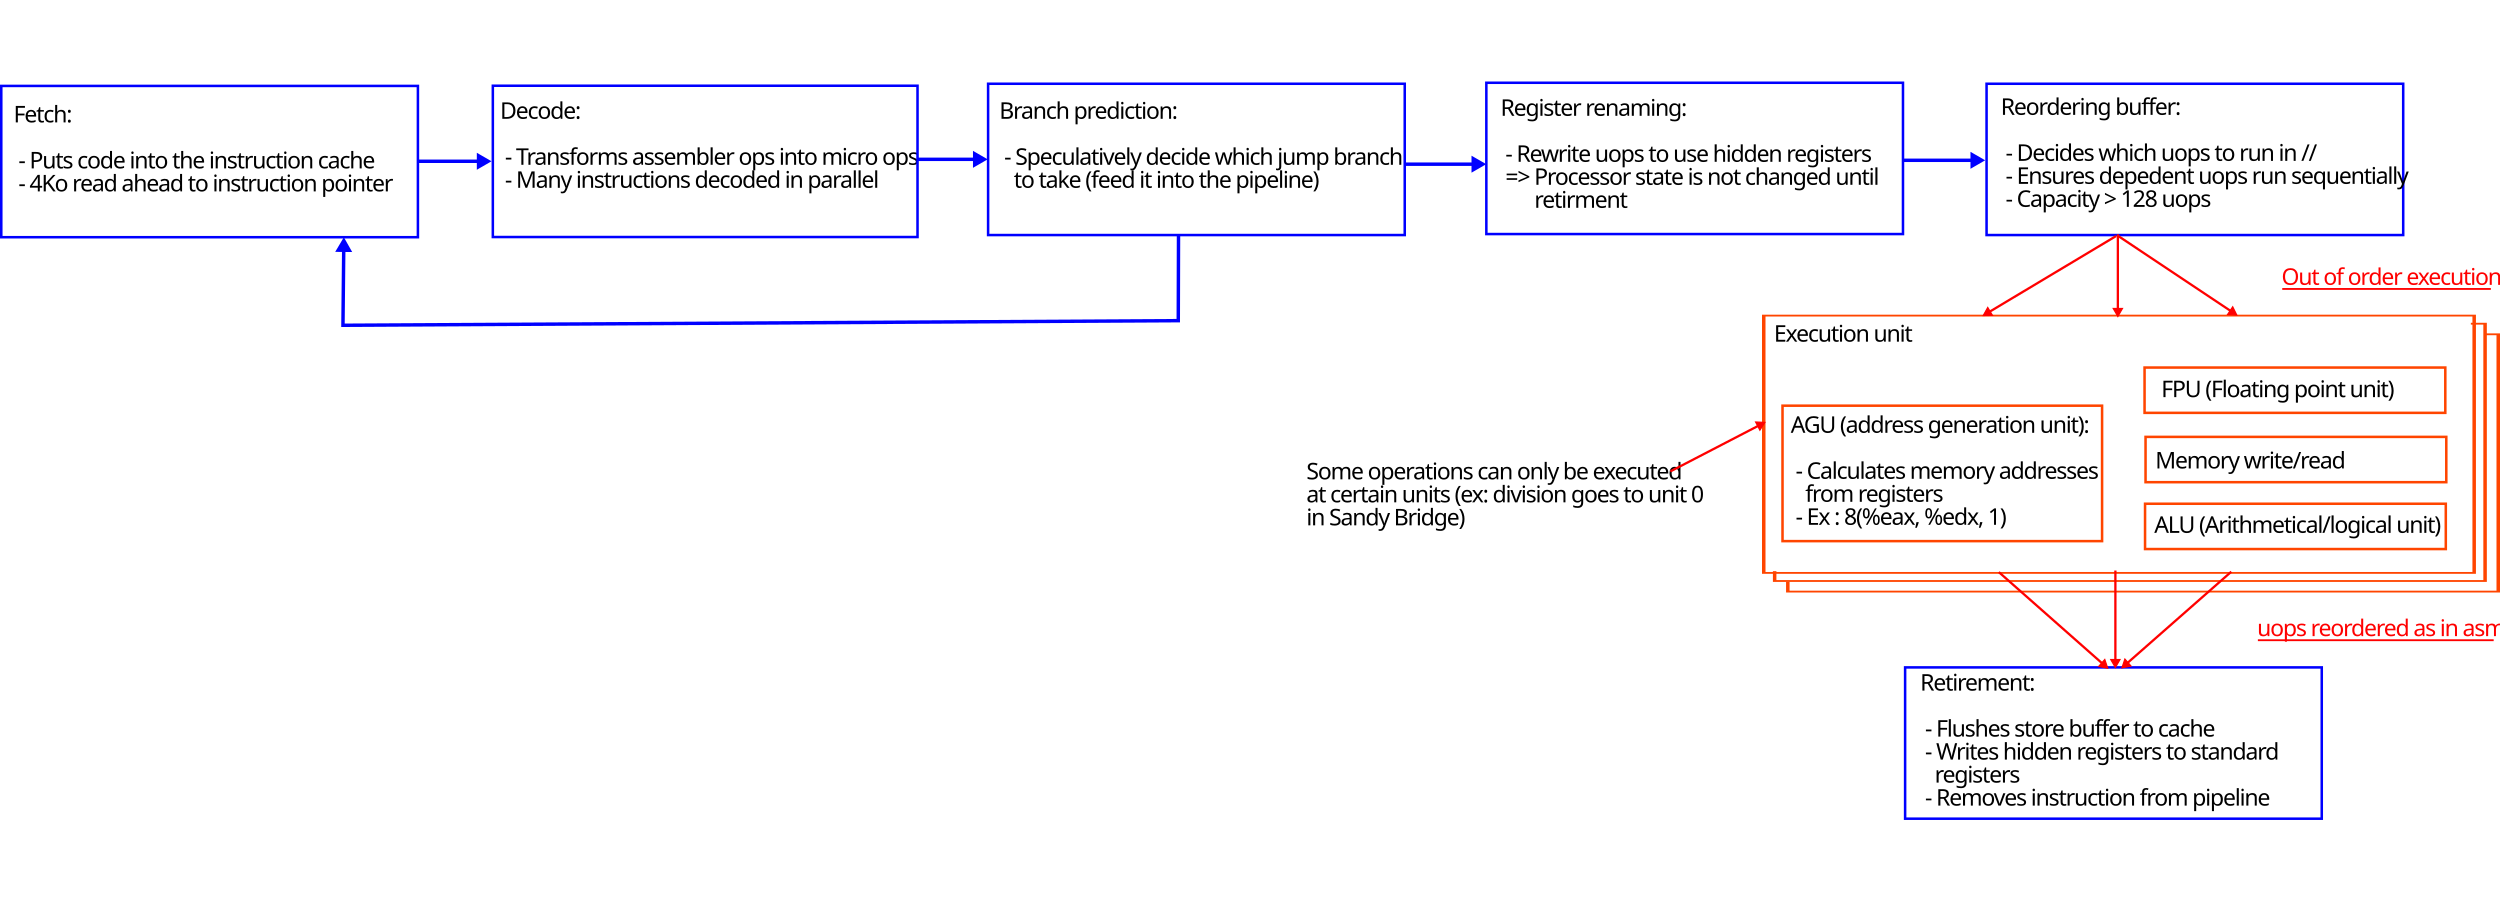
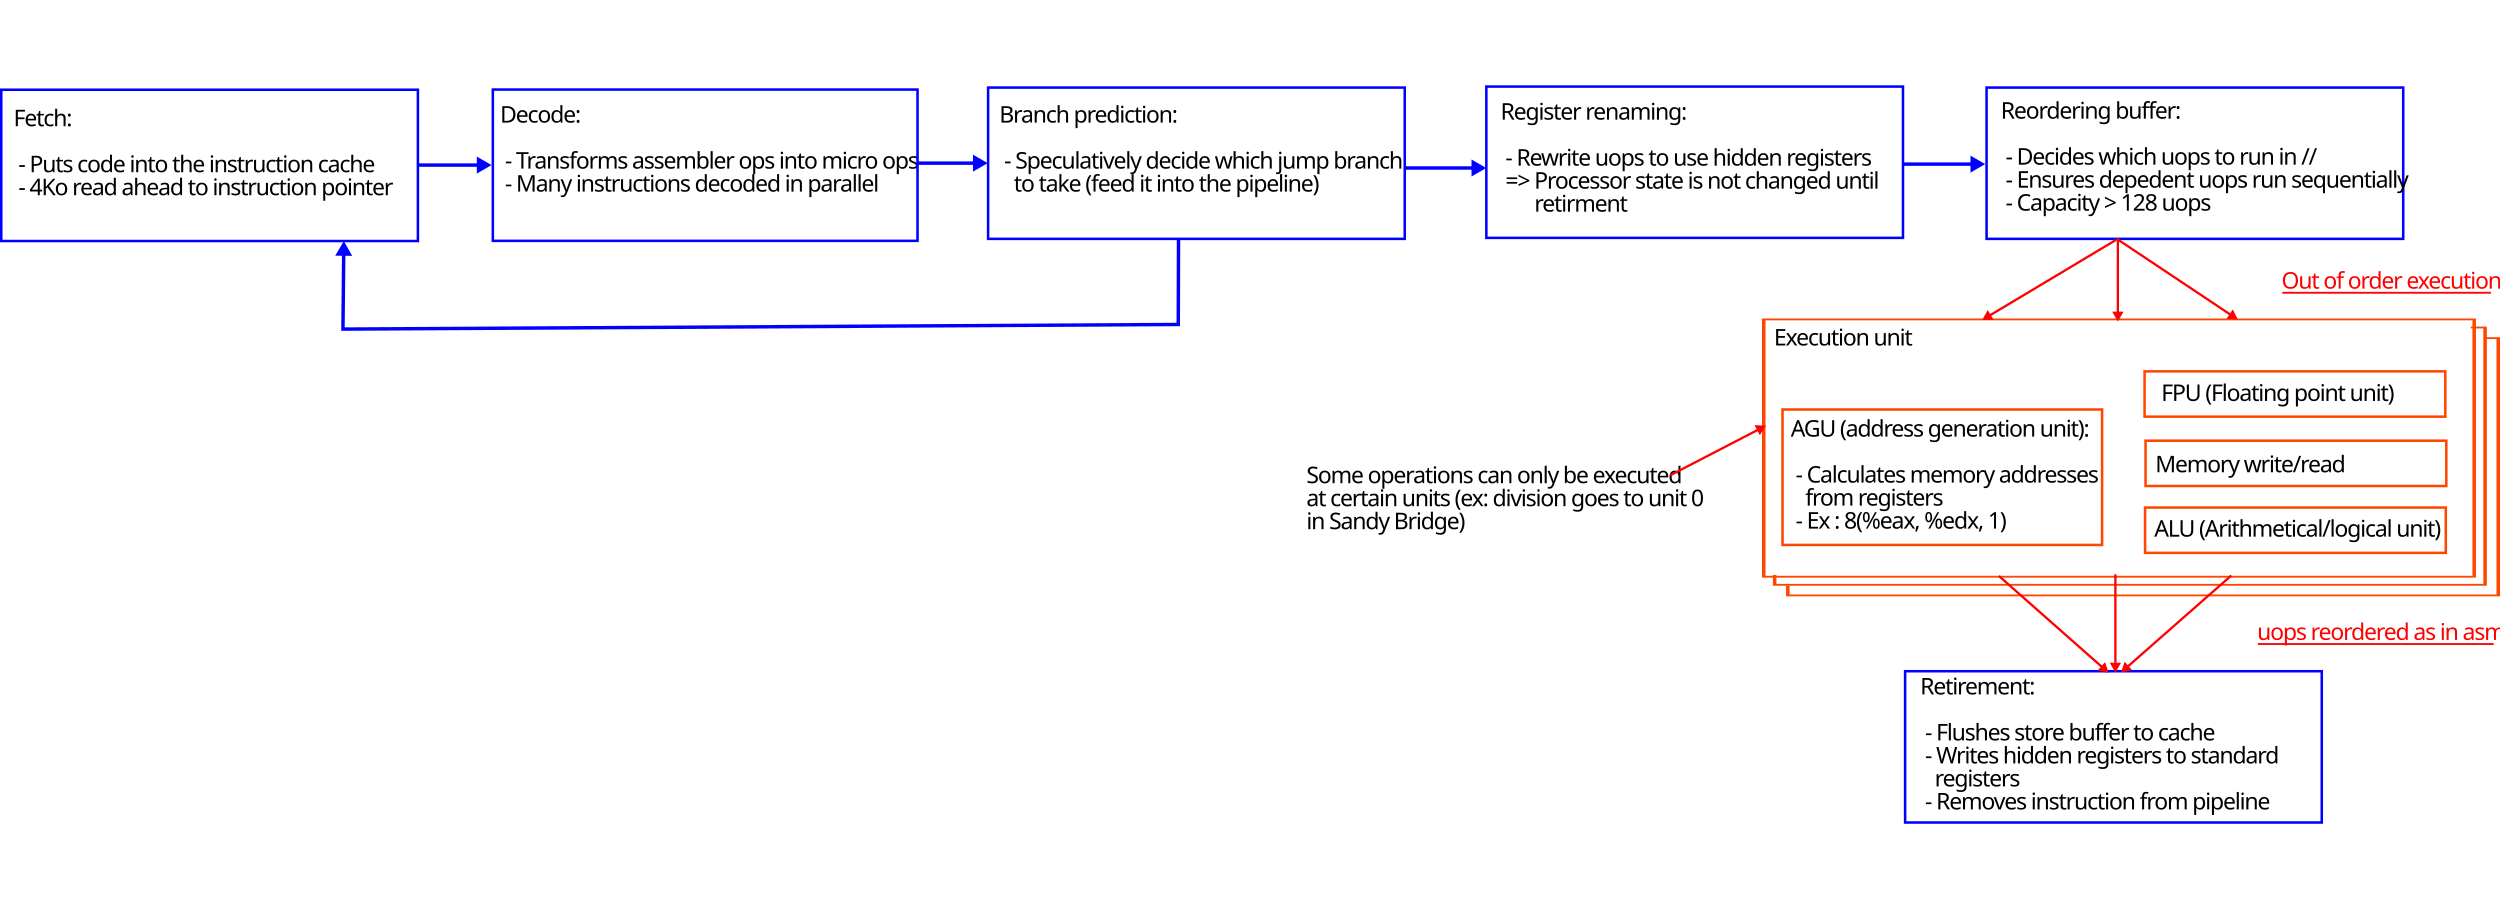
- <svg xmlns="http://www.w3.org/2000/svg" width="306.735mm" height="110.604mm" viewBox="0 0 1086.855 391.906" id="svg19731" version="1.1">
+ <svg xmlns="http://www.w3.org/2000/svg" width="1100" height="400" viewBox="0 0 1086.855 391.906" id="svg19731" version="1.1">
  <defs id="defs19733">
    <marker orient="auto" refY="0" refX="0" id="TriangleInM-2" style="overflow:visible">
      <path id="path4556-3" d="m 5.77,0 -8.65,5 0,-10 8.65,5 z" style="fill:#ff0000;fill-opacity:1;fill-rule:evenodd;stroke:#ff0000;stroke-width:1pt;stroke-opacity:1" transform="scale(-0.4,-0.4)" />
    </marker>
    <marker orient="auto" refY="0" refX="0" id="TriangleInM-2-2" style="overflow:visible">
      <path id="path4556-3-8" d="m 5.77,0 -8.65,5 0,-10 8.65,5 z" style="fill:#0000ff;fill-opacity:1;fill-rule:evenodd;stroke:#0000ff;stroke-width:1pt;stroke-opacity:1" transform="scale(-0.4,-0.4)" />
    </marker>
    <marker orient="auto" refY="0" refX="0" id="TriangleInM-2-2-9" style="overflow:visible">
      <path id="path4556-3-8-2" d="m 5.77,0 -8.65,5 0,-10 8.65,5 z" style="fill:#ff0000;fill-opacity:1;fill-rule:evenodd;stroke:#ff0000;stroke-width:1pt;stroke-opacity:1" transform="scale(-0.4,-0.4)" />
    </marker>
    <marker orient="auto" refY="0" refX="0" id="TriangleInM-2-2-99" style="overflow:visible">
      <path id="path4556-3-8-21" d="m 5.77,0 -8.65,5 0,-10 8.65,5 z" style="fill:#0000ff;fill-opacity:1;fill-rule:evenodd;stroke:#0000ff;stroke-width:1pt;stroke-opacity:1" transform="scale(-0.4,-0.4)" />
    </marker>
    <marker orient="auto" refY="0" refX="0" id="TriangleInM-2-2-91" style="overflow:visible">
      <path id="path4556-3-8-8" d="m 5.77,0 -8.65,5 0,-10 8.65,5 z" style="fill:#0000ff;fill-opacity:1;fill-rule:evenodd;stroke:#0000ff;stroke-width:1pt;stroke-opacity:1" transform="scale(-0.4,-0.4)" />
    </marker>
    <marker orient="auto" refY="0" refX="0" id="TriangleInM-2-2-997" style="overflow:visible">
      <path id="path4556-3-8-9" d="m 5.77,0 -8.65,5 0,-10 8.65,5 z" style="fill:#0000ff;fill-opacity:1;fill-rule:evenodd;stroke:#0000ff;stroke-width:1pt;stroke-opacity:1" transform="scale(-0.4,-0.4)" />
    </marker>
    <marker orient="auto" refY="0" refX="0" id="TriangleInM-2-2-9-7" style="overflow:visible">
      <path id="path4556-3-8-2-5" d="m 5.77,0 -8.65,5 0,-10 8.65,5 z" style="fill:#ff0000;fill-opacity:1;fill-rule:evenodd;stroke:#ff0000;stroke-width:1pt;stroke-opacity:1" transform="scale(-0.4,-0.4)" />
    </marker>
    <marker orient="auto" refY="0" refX="0" id="TriangleInM-2-2-9-6" style="overflow:visible">
      <path id="path4556-3-8-2-1" d="m 5.77,0 -8.65,5 0,-10 8.65,5 z" style="fill:#ff0000;fill-opacity:1;fill-rule:evenodd;stroke:#ff0000;stroke-width:1pt;stroke-opacity:1" transform="scale(-0.4,-0.4)" />
    </marker>
    <marker orient="auto" refY="0" refX="0" id="TriangleInM-2-2-9-6-6" style="overflow:visible">
      <path id="path4556-3-8-2-1-9" d="m 5.77,0 -8.65,5 0,-10 8.65,5 z" style="fill:#ff0000;fill-opacity:1;fill-rule:evenodd;stroke:#ff0000;stroke-width:1pt;stroke-opacity:1" transform="scale(-0.4,-0.4)" />
    </marker>
    <marker orient="auto" refY="0" refX="0" id="TriangleInM-2-2-9-6-6-8" style="overflow:visible">
      <path id="path4556-3-8-2-1-9-5" d="m 5.77,0 -8.65,5 0,-10 8.65,5 z" style="fill:#ff0000;fill-opacity:1;fill-rule:evenodd;stroke:#ff0000;stroke-width:1pt;stroke-opacity:1" transform="scale(-0.4,-0.4)" />
    </marker>
    <marker orient="auto" refY="0" refX="0" id="TriangleInM-2-2-9-6-6-8-3" style="overflow:visible">
      <path id="path4556-3-8-2-1-9-5-5" d="m 5.77,0 -8.65,5 0,-10 8.65,5 z" style="fill:#ff0000;fill-opacity:1;fill-rule:evenodd;stroke:#ff0000;stroke-width:1pt;stroke-opacity:1" transform="scale(-0.4,-0.4)" />
    </marker>
    <marker orient="auto" refY="0" refX="0" id="TriangleInM-2-2-99-0" style="overflow:visible">
      <path id="path4556-3-8-21-8" d="m 5.77,0 -8.65,5 0,-10 8.65,5 z" style="fill:#0000ff;fill-opacity:1;fill-rule:evenodd;stroke:#0000ff;stroke-width:1pt;stroke-opacity:1" transform="scale(-0.4,-0.4)" />
    </marker>
  </defs>
  <g id="layer1" transform="translate(-35.38134,-47.2984)">
    <path style="opacity:1;fill:none;fill-opacity:1;stroke:#0000ff;stroke-width:1.1;stroke-miterlimit:4;stroke-dasharray:none;stroke-opacity:1" d="m 35.931,84.652 181.131,0 0,65.773 -181.131,0 z" id="rect3336-2-6" />
    <text xml:space="preserve" style="font-style:normal;font-variant:normal;font-weight:normal;font-stretch:normal;font-size:10px;line-height:100%;font-family:'Droid Sans';-inkscape-font-specification:'Droid Sans, Normal';text-align:start;letter-spacing:-0.5px;word-spacing:0px;writing-mode:lr-tb;text-anchor:start;fill:#000000;fill-opacity:1;stroke:none;stroke-width:1px;stroke-linecap:butt;stroke-linejoin:miter;stroke-opacity:1" x="41.269" y="100.503" id="text20440">
      <tspan id="tspan20442" x="41.269" y="100.503">Fetch:</tspan>
      <tspan x="41.269" y="110.503" id="tspan20454" />
      <tspan x="41.269" y="120.503" id="tspan20444"> - Puts code into the instruction cache</tspan>
      <tspan x="41.269" y="130.503" id="tspan20446"> - 4Ko read ahead to instruction pointer</tspan>
    </text>
    <text xml:space="preserve" style="font-style:normal;font-variant:normal;font-weight:normal;font-stretch:normal;font-size:10px;line-height:100%;font-family:'Droid Sans';-inkscape-font-specification:'Droid Sans, Normal';text-align:start;letter-spacing:-0.5px;word-spacing:0px;writing-mode:lr-tb;text-anchor:start;fill:#000000;fill-opacity:1;stroke:none;stroke-width:1px;stroke-linecap:butt;stroke-linejoin:miter;stroke-opacity:1" x="252.781" y="98.943" id="text20448">
      <tspan id="tspan20450" x="252.781" y="98.943">Decode:</tspan>
      <tspan x="252.781" y="108.943" id="tspan20456" />
      <tspan x="252.781" y="118.943" id="tspan20452"> - Transforms assembler ops into micro ops</tspan>
      <tspan x="252.781" y="128.943" id="tspan20458"> - Many instructions decoded in parallel</tspan>
    </text>
    <path style="opacity:1;fill:none;fill-opacity:1;stroke:#0000ff;stroke-width:1.1;stroke-miterlimit:4;stroke-dasharray:none;stroke-opacity:1" d="m 249.634,84.573 184.631,0 0,65.773 -184.631,0 z" id="rect3336-2-6-8" />
    <text xml:space="preserve" style="font-style:normal;font-variant:normal;font-weight:normal;font-stretch:normal;font-size:10px;line-height:100%;font-family:'Droid Sans';-inkscape-font-specification:'Droid Sans, Normal';text-align:start;letter-spacing:-0.5px;word-spacing:0px;writing-mode:lr-tb;text-anchor:start;fill:#000000;fill-opacity:1;stroke:none;stroke-width:1px;stroke-linecap:butt;stroke-linejoin:miter;stroke-opacity:1" x="687.72" y="97.651" id="text20475">
      <tspan id="tspan20477" x="687.72" y="97.651">Register renaming:</tspan>
      <tspan x="687.72" y="107.651" id="tspan20479" />
      <tspan x="687.72" y="117.651" id="tspan20481"> - Rewrite uops to use hidden registers</tspan>
      <tspan x="687.72" y="127.651" id="tspan20483"> =&gt; Processor state is not changed until </tspan>
      <tspan x="687.72" y="137.651" id="tspan20485">       retirment</tspan>
    </text>
    <text xml:space="preserve" style="font-style:normal;font-variant:normal;font-weight:normal;font-stretch:normal;font-size:10px;line-height:100%;font-family:'Droid Sans';-inkscape-font-specification:'Droid Sans, Normal';text-align:start;letter-spacing:-0.5px;word-spacing:0px;writing-mode:lr-tb;text-anchor:start;fill:#000000;fill-opacity:1;stroke:none;stroke-width:1px;stroke-linecap:butt;stroke-linejoin:miter;stroke-opacity:1" x="469.82" y="98.942" id="text20487">
      <tspan id="tspan20489" x="469.82" y="98.942">Branch prediction:</tspan>
      <tspan x="469.82" y="108.942" id="tspan20491" />
      <tspan x="469.82" y="118.942" id="tspan20493"> - Speculatively decide which jump branch</tspan>
      <tspan x="469.82" y="128.942" id="tspan20495">   to take (feed it into the pipeline)</tspan>
    </text>
    <path style="opacity:1;fill:none;fill-opacity:1;stroke:#0000ff;stroke-width:1.1;stroke-miterlimit:4;stroke-dasharray:none;stroke-opacity:1" d="m 464.95,83.712 181.131,0 0,65.773 -181.131,0 z" id="rect3336-2-6-8-8" />
    <path style="opacity:1;fill:none;fill-opacity:1;stroke:#0000ff;stroke-width:1.1;stroke-miterlimit:4;stroke-dasharray:none;stroke-opacity:1" d="m 681.558,83.281 181.131,0 0,65.773 -181.131,0 z" id="rect3336-2-6-8-8-2" />
    <path style="opacity:1;fill:none;fill-opacity:1;stroke:#0000ff;stroke-width:1.1;stroke-miterlimit:4;stroke-dasharray:none;stroke-opacity:1" d="m 899.027,83.712 181.131,0 0,65.773 -181.131,0 z" id="rect3336-2-6-8-8-2-0" />
    <text xml:space="preserve" style="font-style:normal;font-variant:normal;font-weight:normal;font-stretch:normal;font-size:10px;line-height:100%;font-family:'Droid Sans';-inkscape-font-specification:'Droid Sans, Normal';text-align:start;letter-spacing:-0.5px;word-spacing:0px;writing-mode:lr-tb;text-anchor:start;fill:#000000;fill-opacity:1;stroke:none;stroke-width:1px;stroke-linecap:butt;stroke-linejoin:miter;stroke-opacity:1" x="905.189" y="97.22" id="text20542">
      <tspan id="tspan20544" x="905.189" y="97.22">Reordering buffer:</tspan>
      <tspan x="905.189" y="107.22" id="tspan20546" />
      <tspan x="905.189" y="117.22" id="tspan20548"> - Decides which uops to run in //</tspan>
      <tspan x="905.189" y="127.22" id="tspan20552"> - Ensures depedent uops run sequentially</tspan>
      <tspan x="905.189" y="137.22" id="tspan20554"> - Capacity &gt; 128 uops</tspan>
    </text>
    <g id="g4182" transform="matrix(3.250959,0,0,1.700669,-46.43788,-169.9323)" style="stroke:#ff4500;stroke-width:0.425">
      <g id="g4177" style="stroke:#ff4500;stroke-width:0.425" />
    </g>
    <g id="g20775" transform="translate(187.325,-103.3517)">
      <text id="text20573" y="299.186" x="619.249" style="font-style:normal;font-variant:normal;font-weight:normal;font-stretch:normal;font-size:10px;line-height:100%;font-family:'Droid Sans';-inkscape-font-specification:'Droid Sans, Normal';text-align:start;letter-spacing:-0.5px;word-spacing:0px;writing-mode:lr-tb;text-anchor:start;fill:#000000;fill-opacity:1;stroke:none;stroke-width:1px;stroke-linecap:butt;stroke-linejoin:miter;stroke-opacity:1" xml:space="preserve">
        <tspan id="tspan20579" y="299.186" x="619.249">Execution unit</tspan>
      </text>
      <path id="rect3336" d="m 203.408,269.181 95.005,0 0,65.773 -95.005,0 z" style="opacity:1;fill:none;fill-opacity:1;stroke:#ff4500;stroke-width:0.468;stroke-miterlimit:4;stroke-dasharray:none;stroke-opacity:1" transform="matrix(3.250959,0,0,1.700669,-46.43788,-169.9323)" />
      <path id="rect3336-5" d="m 297.966,271.251 1.905,0 0,65.773 -95.005,0 0,-2.511" style="opacity:1;fill:none;fill-opacity:1;stroke:#ff4500;stroke-width:0.468;stroke-miterlimit:4;stroke-dasharray:none;stroke-opacity:1" transform="matrix(3.250959,0,0,1.700669,-46.43788,-169.9323)" />
      <path id="rect3336-5-7" d="m 299.726,273.96 1.905,0 0,65.773 -95.005,0 0,-2.511" style="opacity:1;fill:none;fill-opacity:1;stroke:#ff4500;stroke-width:0.468;stroke-miterlimit:4;stroke-dasharray:none;stroke-opacity:1" transform="matrix(3.250959,0,0,1.700669,-46.43788,-169.9323)" />
      <g transform="translate(-239.4315,143.8312)" id="g20650">
        <text xml:space="preserve" style="font-style:normal;font-variant:normal;font-weight:normal;font-stretch:normal;font-size:10px;line-height:100%;font-family:'Droid Sans';-inkscape-font-specification:'Droid Sans, Normal';text-align:start;letter-spacing:-0.5px;word-spacing:0px;writing-mode:lr-tb;text-anchor:start;fill:#000000;fill-opacity:1;stroke:none;stroke-width:1px;stroke-linecap:butt;stroke-linejoin:miter;stroke-opacity:1" x="866.001" y="194.974" id="text20596">
          <tspan id="tspan20598" x="866.001" y="194.974">AGU (address generation unit):</tspan>
          <tspan x="866.001" y="204.974" id="tspan20600" />
          <tspan x="866.001" y="214.974" id="tspan20602"> - Calculates memory addresses</tspan>
          <tspan x="866.001" y="224.974" id="tspan20648">   from registers</tspan>
          <tspan x="866.001" y="234.974" id="tspan20604"> - Ex : 8(%eax, %edx, 1)</tspan>
        </text>
        <path style="opacity:1;fill:none;fill-opacity:1;stroke:#ff4500;stroke-width:1.1;stroke-miterlimit:4;stroke-dasharray:none;stroke-opacity:1" d="m 862.423,183.188 138.929,0 0,58.883 -138.929,0 z" id="rect3336-2-6-8-8-2-0-5" />
      </g>
      <g id="g20650-4" transform="translate(-241.1541,100.7679)">
        <g id="g20760">
          <text id="text20596-5" y="281.531" x="1025.766" style="font-style:normal;font-variant:normal;font-weight:normal;font-stretch:normal;font-size:10px;line-height:100%;font-family:'Droid Sans';-inkscape-font-specification:'Droid Sans, Normal';text-align:start;letter-spacing:-0.5px;word-spacing:0px;writing-mode:lr-tb;text-anchor:start;fill:#000000;fill-opacity:1;stroke:none;stroke-width:1px;stroke-linecap:butt;stroke-linejoin:miter;stroke-opacity:1" xml:space="preserve">
            <tspan y="281.531" x="1025.766" id="tspan20716">ALU (Arithmetical/logical unit)</tspan>
          </text>
          <path id="rect3336-2-6-8-8-2-0-5-6" d="m 1021.757,268.884 130.747,0 0,19.695 -130.747,0 z" style="opacity:1;fill:none;fill-opacity:1;stroke:#ff4500;stroke-width:1.1;stroke-miterlimit:4;stroke-dasharray:none;stroke-opacity:1" />
          <text xml:space="preserve" style="font-style:normal;font-variant:normal;font-weight:normal;font-stretch:normal;font-size:10px;line-height:100%;font-family:'Droid Sans';-inkscape-font-specification:'Droid Sans, Normal';text-align:start;letter-spacing:-0.5px;word-spacing:0px;writing-mode:lr-tb;text-anchor:start;fill:#000000;fill-opacity:1;stroke:none;stroke-width:1px;stroke-linecap:butt;stroke-linejoin:miter;stroke-opacity:1" x="1028.78" y="222.534" id="text20718">
            <tspan x="1028.78" y="222.534" id="tspan20726">FPU (Floating point unit)</tspan>
          </text>
          <path id="rect3336-2-6-8-8-2-0-5-6-3" d="m 1021.542,209.672 130.747,0 0,19.695 -130.747,0 z" style="opacity:1;fill:none;fill-opacity:1;stroke:#ff4500;stroke-width:1.1;stroke-miterlimit:4;stroke-dasharray:none;stroke-opacity:1" />
          <g id="g20755" transform="translate(74.93,-36.60374)">
            <text id="text20722" y="290.143" x="951.267" style="font-style:normal;font-variant:normal;font-weight:normal;font-stretch:normal;font-size:10px;line-height:100%;font-family:'Droid Sans';-inkscape-font-specification:'Droid Sans, Normal';text-align:start;letter-spacing:-0.5px;word-spacing:0px;writing-mode:lr-tb;text-anchor:start;fill:#000000;fill-opacity:1;stroke:none;stroke-width:1px;stroke-linecap:butt;stroke-linejoin:miter;stroke-opacity:1" xml:space="preserve">
              <tspan y="290.143" x="951.267" id="tspan20724">Memory write/read</tspan>
            </text>
            <path style="opacity:1;fill:none;fill-opacity:1;stroke:#ff4500;stroke-width:1.1;stroke-miterlimit:4;stroke-dasharray:none;stroke-opacity:1" d="m 947.043,276.42 130.747,0 0,19.695 -130.747,0 z" id="rect3336-2-6-8-8-2-0-5-6-9" />
          </g>
        </g>
      </g>
    </g>
    <text xml:space="preserve" style="font-style:normal;font-variant:normal;font-weight:normal;font-stretch:normal;font-size:10px;line-height:100%;font-family:'Droid Sans';-inkscape-font-specification:'Droid Sans, Normal';text-align:start;letter-spacing:-0.5px;word-spacing:0px;writing-mode:lr-tb;text-anchor:start;fill:#000000;fill-opacity:1;stroke:none;stroke-width:1px;stroke-linecap:butt;stroke-linejoin:miter;stroke-opacity:1" x="603.316" y="255.693" id="text20802">
      <tspan x="603.316" y="255.693" id="tspan20806">Some operations can only be executed</tspan>
      <tspan x="603.316" y="265.693" id="tspan20810">at certain units (ex: division goes to unit 0</tspan>
      <tspan x="603.316" y="275.693" id="tspan20812">in Sandy Bridge)</tspan>
    </text>
    <path style="fill:none;fill-rule:evenodd;stroke:#ff0000;stroke-width:1px;stroke-linecap:butt;stroke-linejoin:miter;stroke-opacity:1;marker-start:url(#TriangleInM-2)" d="m 800.573,232.008 -39.037,20.24" id="path4414-2" />
    <g id="g21791">
      <text id="text21761" y="171.127" x="1027.235" style="font-style:normal;font-variant:normal;font-weight:normal;font-stretch:normal;font-size:10px;line-height:100%;font-family:'Droid Sans';-inkscape-font-specification:'Droid Sans, Normal';text-align:start;letter-spacing:-0.5px;word-spacing:0px;writing-mode:lr-tb;text-anchor:start;fill:#ff0000;fill-opacity:1;stroke:none;stroke-width:1px;stroke-linecap:butt;stroke-linejoin:miter;stroke-opacity:1" xml:space="preserve">
        <tspan y="171.127" x="1027.235" id="tspan21763">Out of order execution</tspan>
      </text>
      <path id="path13214" d="m 1027.572,172.918 90.69,0" style="fill:none;fill-rule:evenodd;stroke:#ff0000;stroke-width:0.8;stroke-linecap:butt;stroke-linejoin:miter;stroke-miterlimit:4;stroke-dasharray:none;stroke-opacity:1" />
    </g>
    <g id="g21806" transform="translate(176.0756,-85.29321)">
      <text id="text21761-9" y="409.131" x="840.566" style="font-style:normal;font-variant:normal;font-weight:normal;font-stretch:normal;font-size:10px;line-height:100%;font-family:'Droid Sans';-inkscape-font-specification:'Droid Sans, Normal';text-align:start;letter-spacing:-0.5px;word-spacing:0px;writing-mode:lr-tb;text-anchor:start;fill:#ff0000;fill-opacity:1;stroke:none;stroke-width:1px;stroke-linecap:butt;stroke-linejoin:miter;stroke-opacity:1" xml:space="preserve">
        <tspan y="409.131" x="840.566" id="tspan21763-4">uops reordered as in asm</tspan>
      </text>
      <path id="path13214-6" d="m 840.903,410.923 102.513,0" style="fill:none;fill-rule:evenodd;stroke:#ff0000;stroke-width:0.8;stroke-linecap:butt;stroke-linejoin:miter;stroke-miterlimit:4;stroke-dasharray:none;stroke-opacity:1" />
    </g>
    <path style="opacity:1;fill:none;fill-opacity:1;stroke:#0000ff;stroke-width:1.1;stroke-miterlimit:4;stroke-dasharray:none;stroke-opacity:1" d="m 863.618,337.448 181.131,0 0,65.773 -181.131,0 z" id="rect3336-2-6-8-8-2-7" />
    <text xml:space="preserve" style="font-style:normal;font-variant:normal;font-weight:normal;font-stretch:normal;font-size:10px;line-height:100%;font-family:'Droid Sans';-inkscape-font-specification:'Droid Sans, Normal';text-align:start;letter-spacing:-0.5px;word-spacing:0px;writing-mode:lr-tb;text-anchor:start;fill:#000000;fill-opacity:1;stroke:none;stroke-width:1px;stroke-linecap:butt;stroke-linejoin:miter;stroke-opacity:1" x="870.157" y="347.534" id="text21826">
      <tspan id="tspan21828" x="870.157" y="347.534">Retirement:</tspan>
      <tspan x="870.157" y="357.534" id="tspan21830" />
      <tspan x="870.157" y="367.534" id="tspan21832"> - Flushes store buffer to cache</tspan>
      <tspan x="870.157" y="377.534" id="tspan21834"> - Writes hidden registers to standard</tspan>
      <tspan x="870.157" y="387.534" id="tspan21836">   registers</tspan>
      <tspan x="870.157" y="397.534" id="tspan21838"> - Removes instruction from pipeline</tspan>
    </text>
    <path style="fill:none;fill-rule:evenodd;stroke:#0000ff;stroke-width:1.5;stroke-linecap:butt;stroke-linejoin:miter;stroke-miterlimit:4;stroke-dasharray:none;stroke-opacity:1;marker-start:url(#TriangleInM-2-2)" d="m 244.804,117.411 -27.993,0" id="path4414-2-7" />
    <path style="fill:none;fill-rule:evenodd;stroke:#ff0000;stroke-width:1px;stroke-linecap:butt;stroke-linejoin:miter;stroke-opacity:1;marker-start:url(#TriangleInM-2-2-9)" d="m 899.574,183.281 55.742,-33.357" id="path4414-2-7-7" />
    <path style="fill:none;fill-rule:evenodd;stroke:#0000ff;stroke-width:1.5;stroke-linecap:butt;stroke-linejoin:miter;stroke-miterlimit:4;stroke-dasharray:none;stroke-opacity:1;marker-start:url(#TriangleInM-2-2-99)" d="m 460.503,116.566 -26.036,0" id="path4414-2-7-1" />
    <path style="fill:none;fill-rule:evenodd;stroke:#0000ff;stroke-width:1.5;stroke-linecap:butt;stroke-linejoin:miter;stroke-miterlimit:4;stroke-dasharray:none;stroke-opacity:1;marker-start:url(#TriangleInM-2-2-91)" d="m 677.24,118.677 -30.929,0" id="path4414-2-7-0" />
    <path style="fill:none;fill-rule:evenodd;stroke:#0000ff;stroke-width:1.5;stroke-linecap:butt;stroke-linejoin:miter;stroke-miterlimit:4;stroke-dasharray:none;stroke-opacity:1;marker-start:url(#TriangleInM-2-2-997)" d="m 894.163,116.989 -31.663,0" id="path4414-2-7-3" />
    <path style="fill:none;fill-rule:evenodd;stroke:#ff0000;stroke-width:1px;stroke-linecap:butt;stroke-linejoin:miter;stroke-opacity:1;marker-start:url(#TriangleInM-2-2-9-7)" d="M 1005.885,182.986 955.864,149.628" id="path4414-2-7-7-6" />
    <path style="fill:none;fill-rule:evenodd;stroke:#ff0000;stroke-width:1px;stroke-linecap:butt;stroke-linejoin:miter;stroke-opacity:1;marker-start:url(#TriangleInM-2-2-9-6)" d="m 956.101,182.563 0.005,-33.357" id="path4414-2-7-7-9" />
    <path style="fill:none;fill-rule:evenodd;stroke:#ff0000;stroke-width:1px;stroke-linecap:butt;stroke-linejoin:miter;stroke-opacity:1;marker-start:url(#TriangleInM-2-2-9-6-6)" d="m 955.028,335.18 0.005,-39.859" id="path4414-2-7-7-9-0" />
    <path style="fill:none;fill-rule:evenodd;stroke:#ff0000;stroke-width:1px;stroke-linecap:butt;stroke-linejoin:miter;stroke-opacity:1;marker-start:url(#TriangleInM-2-2-9-6-6-8)" d="M 949.961,336.276 904.364,296.025" id="path4414-2-7-7-9-0-9" />
    <path style="fill:none;fill-rule:evenodd;stroke:#ff0000;stroke-width:1px;stroke-linecap:butt;stroke-linejoin:miter;stroke-opacity:1;marker-start:url(#TriangleInM-2-2-9-6-6-8-3)" d="m 959.619,336.094 45.802,-40.252" id="path4414-2-7-7-9-0-9-4" />
    <path style="fill:none;fill-rule:evenodd;stroke:#0000ff;stroke-width:1.5;stroke-linecap:butt;stroke-linejoin:miter;stroke-miterlimit:4;stroke-dasharray:none;stroke-opacity:1;marker-start:url(#TriangleInM-2-2-99-0)" d="m 184.823,154.704 -0.344,34.009 363.145,-2.008 0.106,-37.501" id="path4414-2-7-1-0" />
  </g>
</svg>
